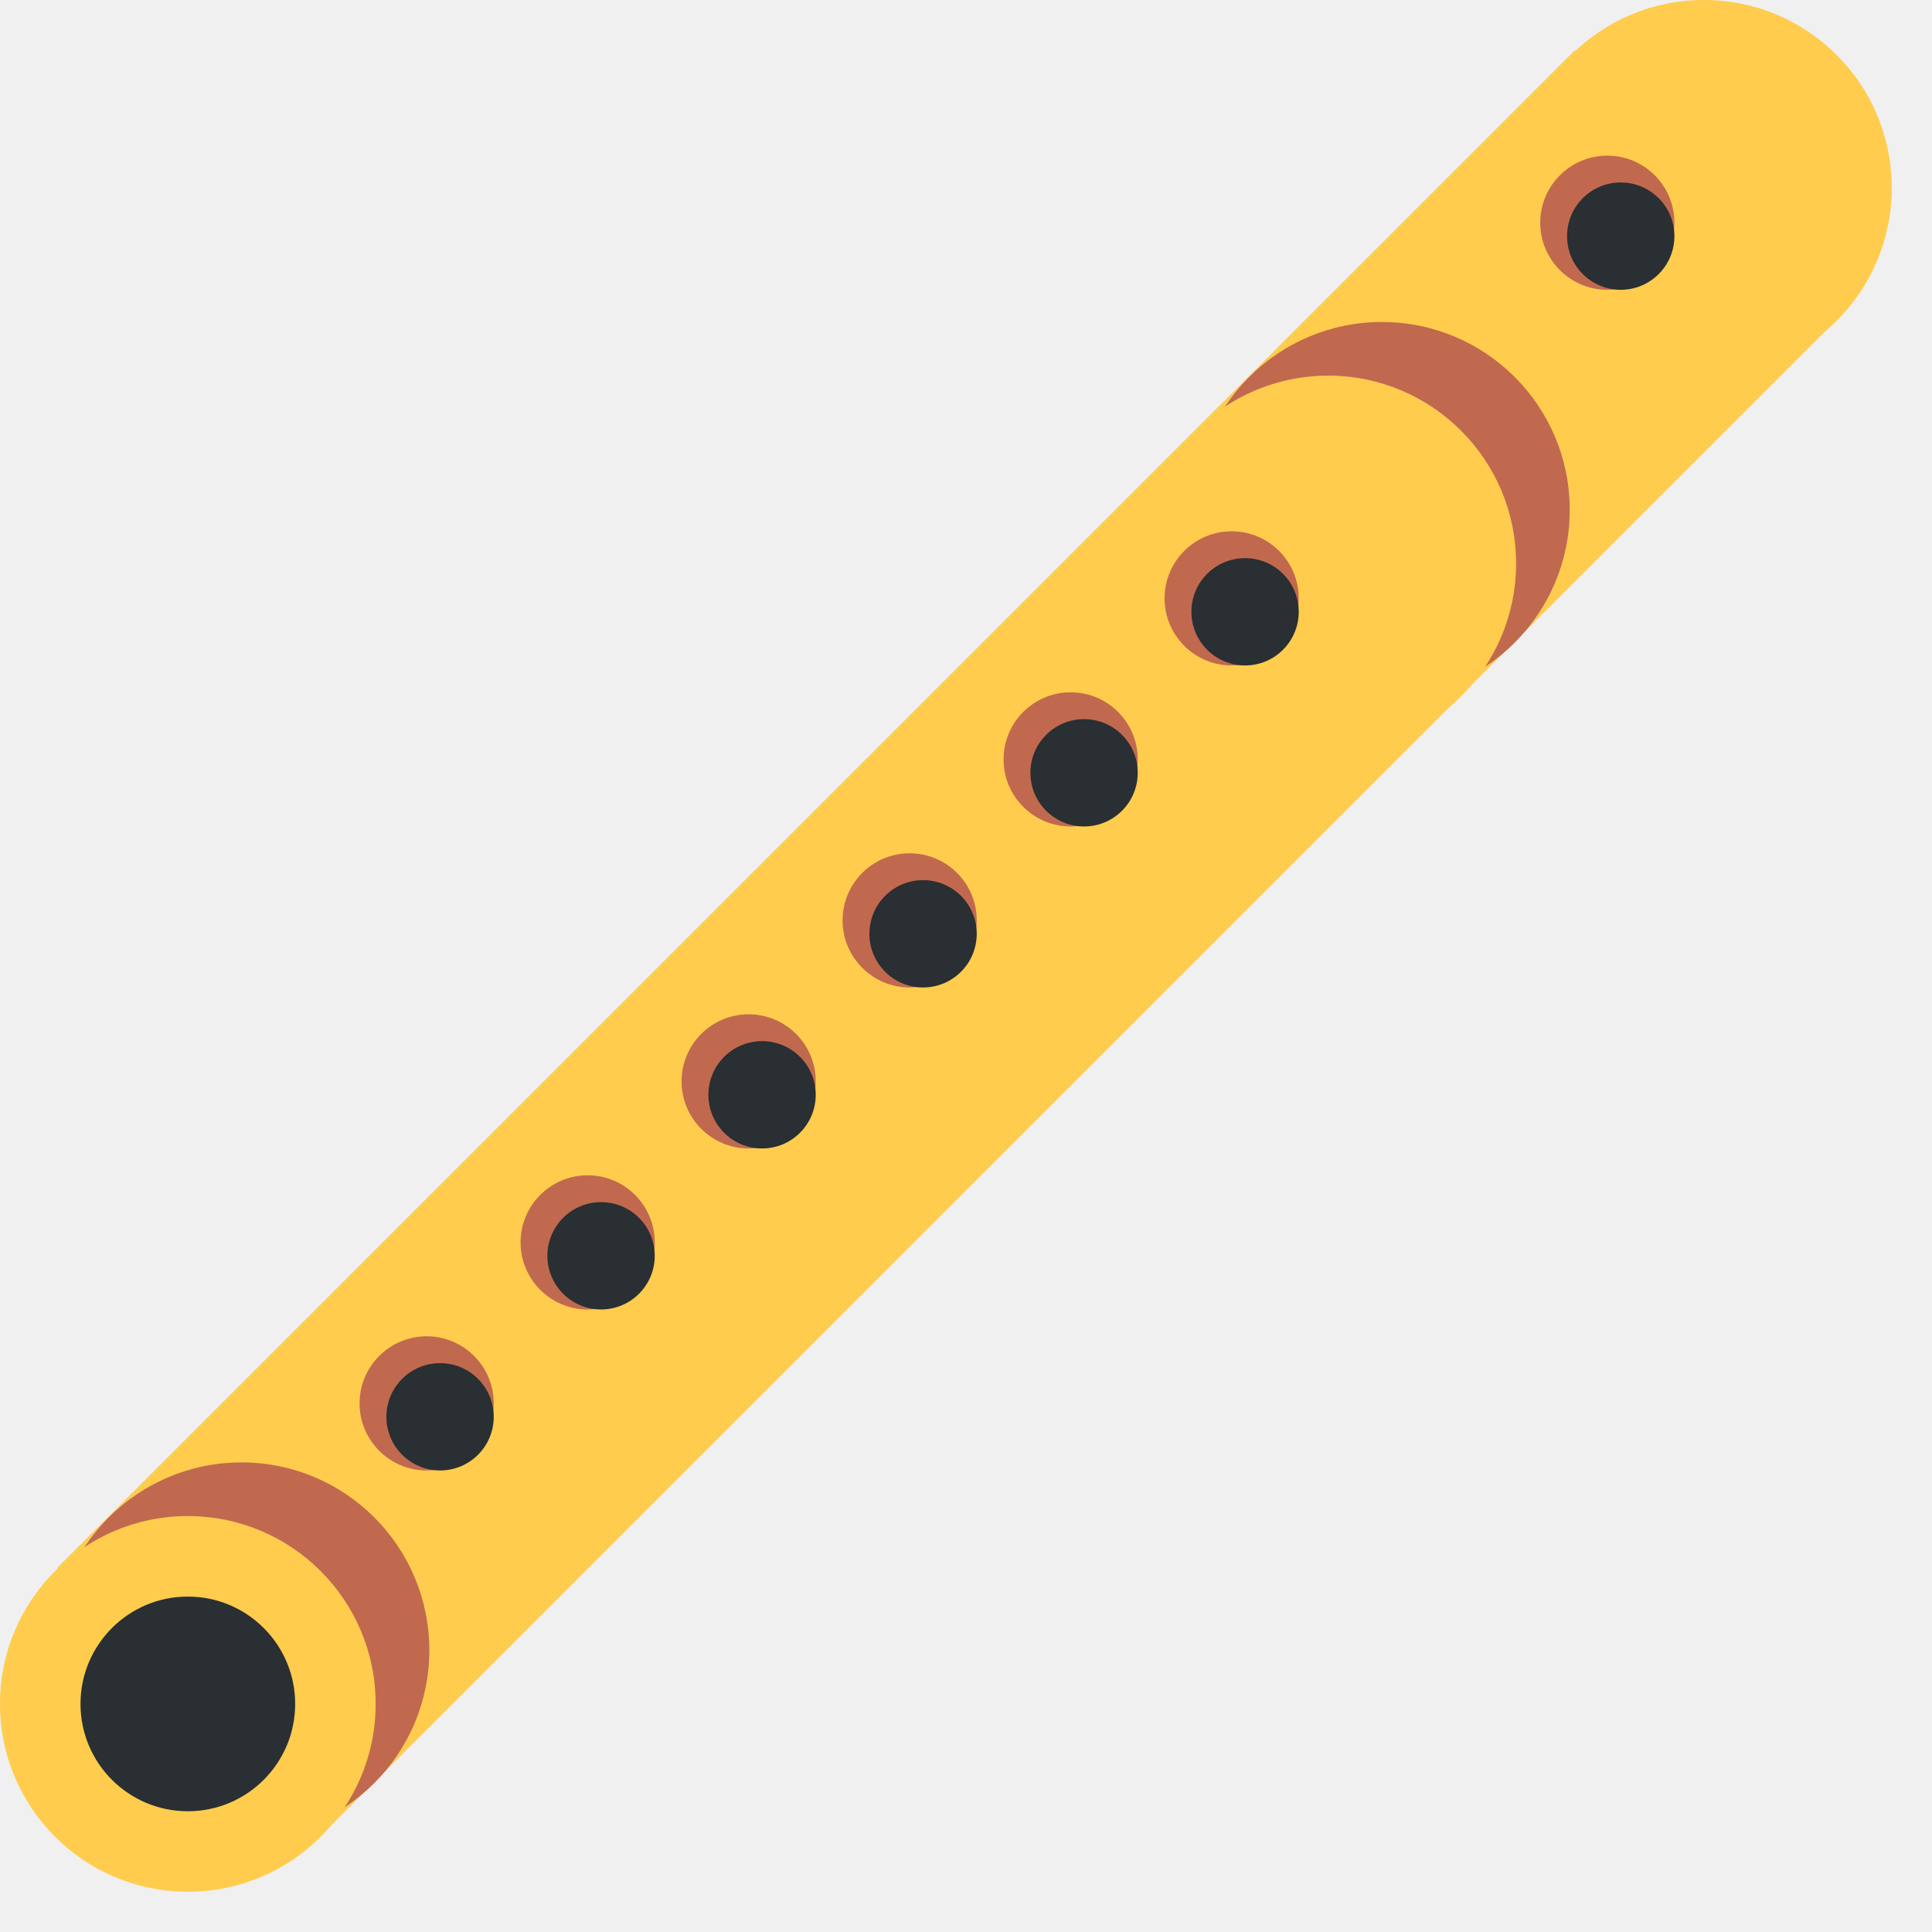
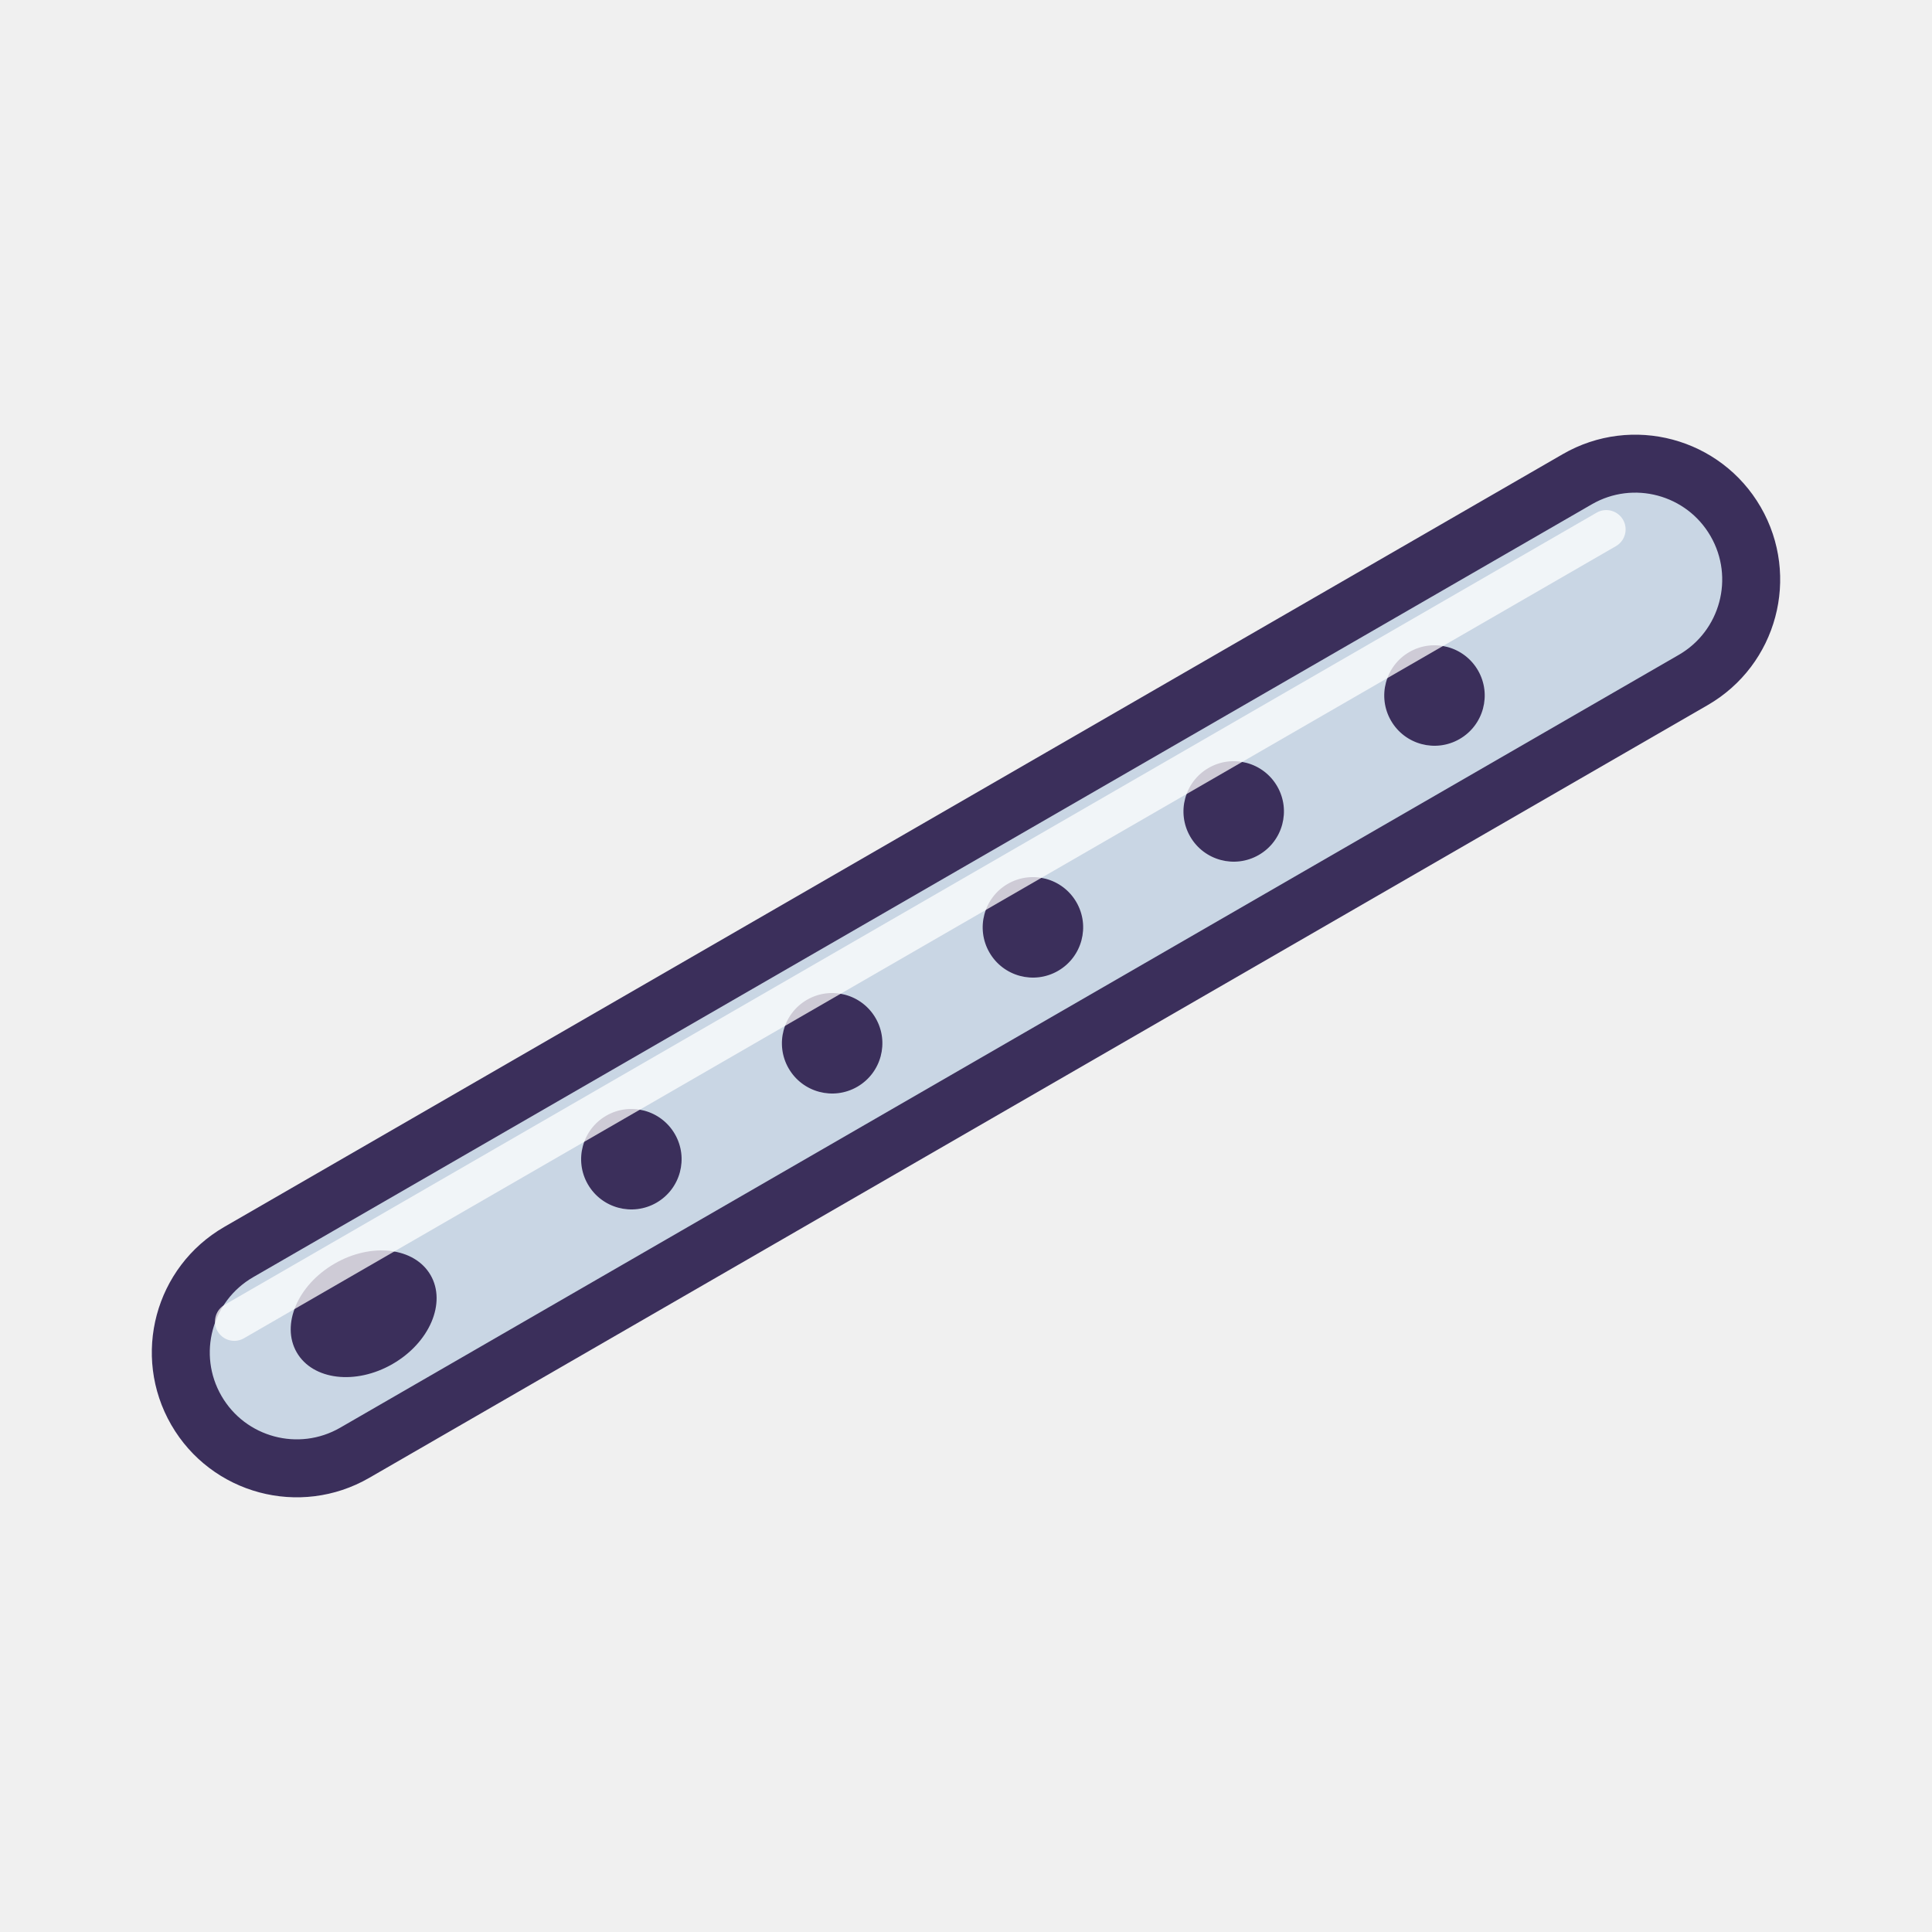
- <svg xmlns="http://www.w3.org/2000/svg" viewBox="0 0 36 36" preserveAspectRatio="xMidYMid meet">
-   <path fill="#FFCC4D" d="m29.346.937 4.95 4.95L6.012 34.17l-4.95-4.95z" />
-   <circle cx="4.5" cy="30.75" r="3.5" fill="#C1694F" />
-   <circle cx="3.5" cy="31.75" r="3.5" fill="#FFCC4D" />
-   <circle cx="3.5" cy="31.75" r="2" fill="#292F33" />
-   <circle cx="31.75" cy="3.5" r="3.5" fill="#FFCC4D" />
-   <circle cx="25.75" cy="9.5" r="3.5" fill="#C1694F" />
-   <circle cx="24.75" cy="10.5" r="3.5" fill="#FFCC4D" />
-   <circle cx="7.95" cy="26.15" r="1.25" fill="#C1694F" />
-   <circle cx="8.2" cy="26.4" r="1" fill="#292F33" />
-   <circle cx="10.95" cy="23.15" r="1.25" fill="#C1694F" />
-   <circle cx="11.2" cy="23.4" r="1" fill="#292F33" />
-   <circle cx="13.95" cy="20.15" r="1.25" fill="#C1694F" />
-   <circle cx="14.2" cy="20.4" r="1" fill="#292F33" />
-   <circle cx="16.95" cy="17.15" r="1.25" fill="#C1694F" />
-   <circle cx="17.2" cy="17.4" r="1" fill="#292F33" />
-   <circle cx="19.95" cy="14.15" r="1.25" fill="#C1694F" />
-   <circle cx="20.2" cy="14.4" r="1" fill="#292F33" />
-   <circle cx="22.95" cy="11.15" r="1.25" fill="#C1694F" />
-   <circle cx="23.2" cy="11.4" r="1" fill="#292F33" />
-   <circle cx="29.95" cy="4.15" r="1.25" fill="#C1694F" />
-   <circle cx="30.2" cy="4.4" r="1" fill="#292F33" />
+ <svg xmlns="http://www.w3.org/2000/svg" viewBox="0 0 100 100" data-bare="1">
+   <g transform="rotate(-30 50 50)">
+     <rect x="4" y="44" width="92" height="12" rx="6" fill="#C9D6E4" stroke="#3B2F5B" stroke-width="3" stroke-linejoin="round" stroke-linecap="round" />
+     <circle cx="30" cy="50" r="2.6" fill="#3B2F5B" />
+     <circle cx="42" cy="50" r="2.6" fill="#3B2F5B" />
+     <circle cx="54" cy="50" r="2.6" fill="#3B2F5B" />
+     <circle cx="66" cy="50" r="2.6" fill="#3B2F5B" />
+     <circle cx="78" cy="50" r="2.6" fill="#3B2F5B" />
+     <ellipse cx="14" cy="50" rx="4" ry="3" fill="#3B2F5B" />
+     <path d="M8 47 H90" fill="none" stroke="#fff" stroke-width="2" stroke-linecap="round" stroke-linejoin="round" opacity=".75" />
+   </g>
</svg>
